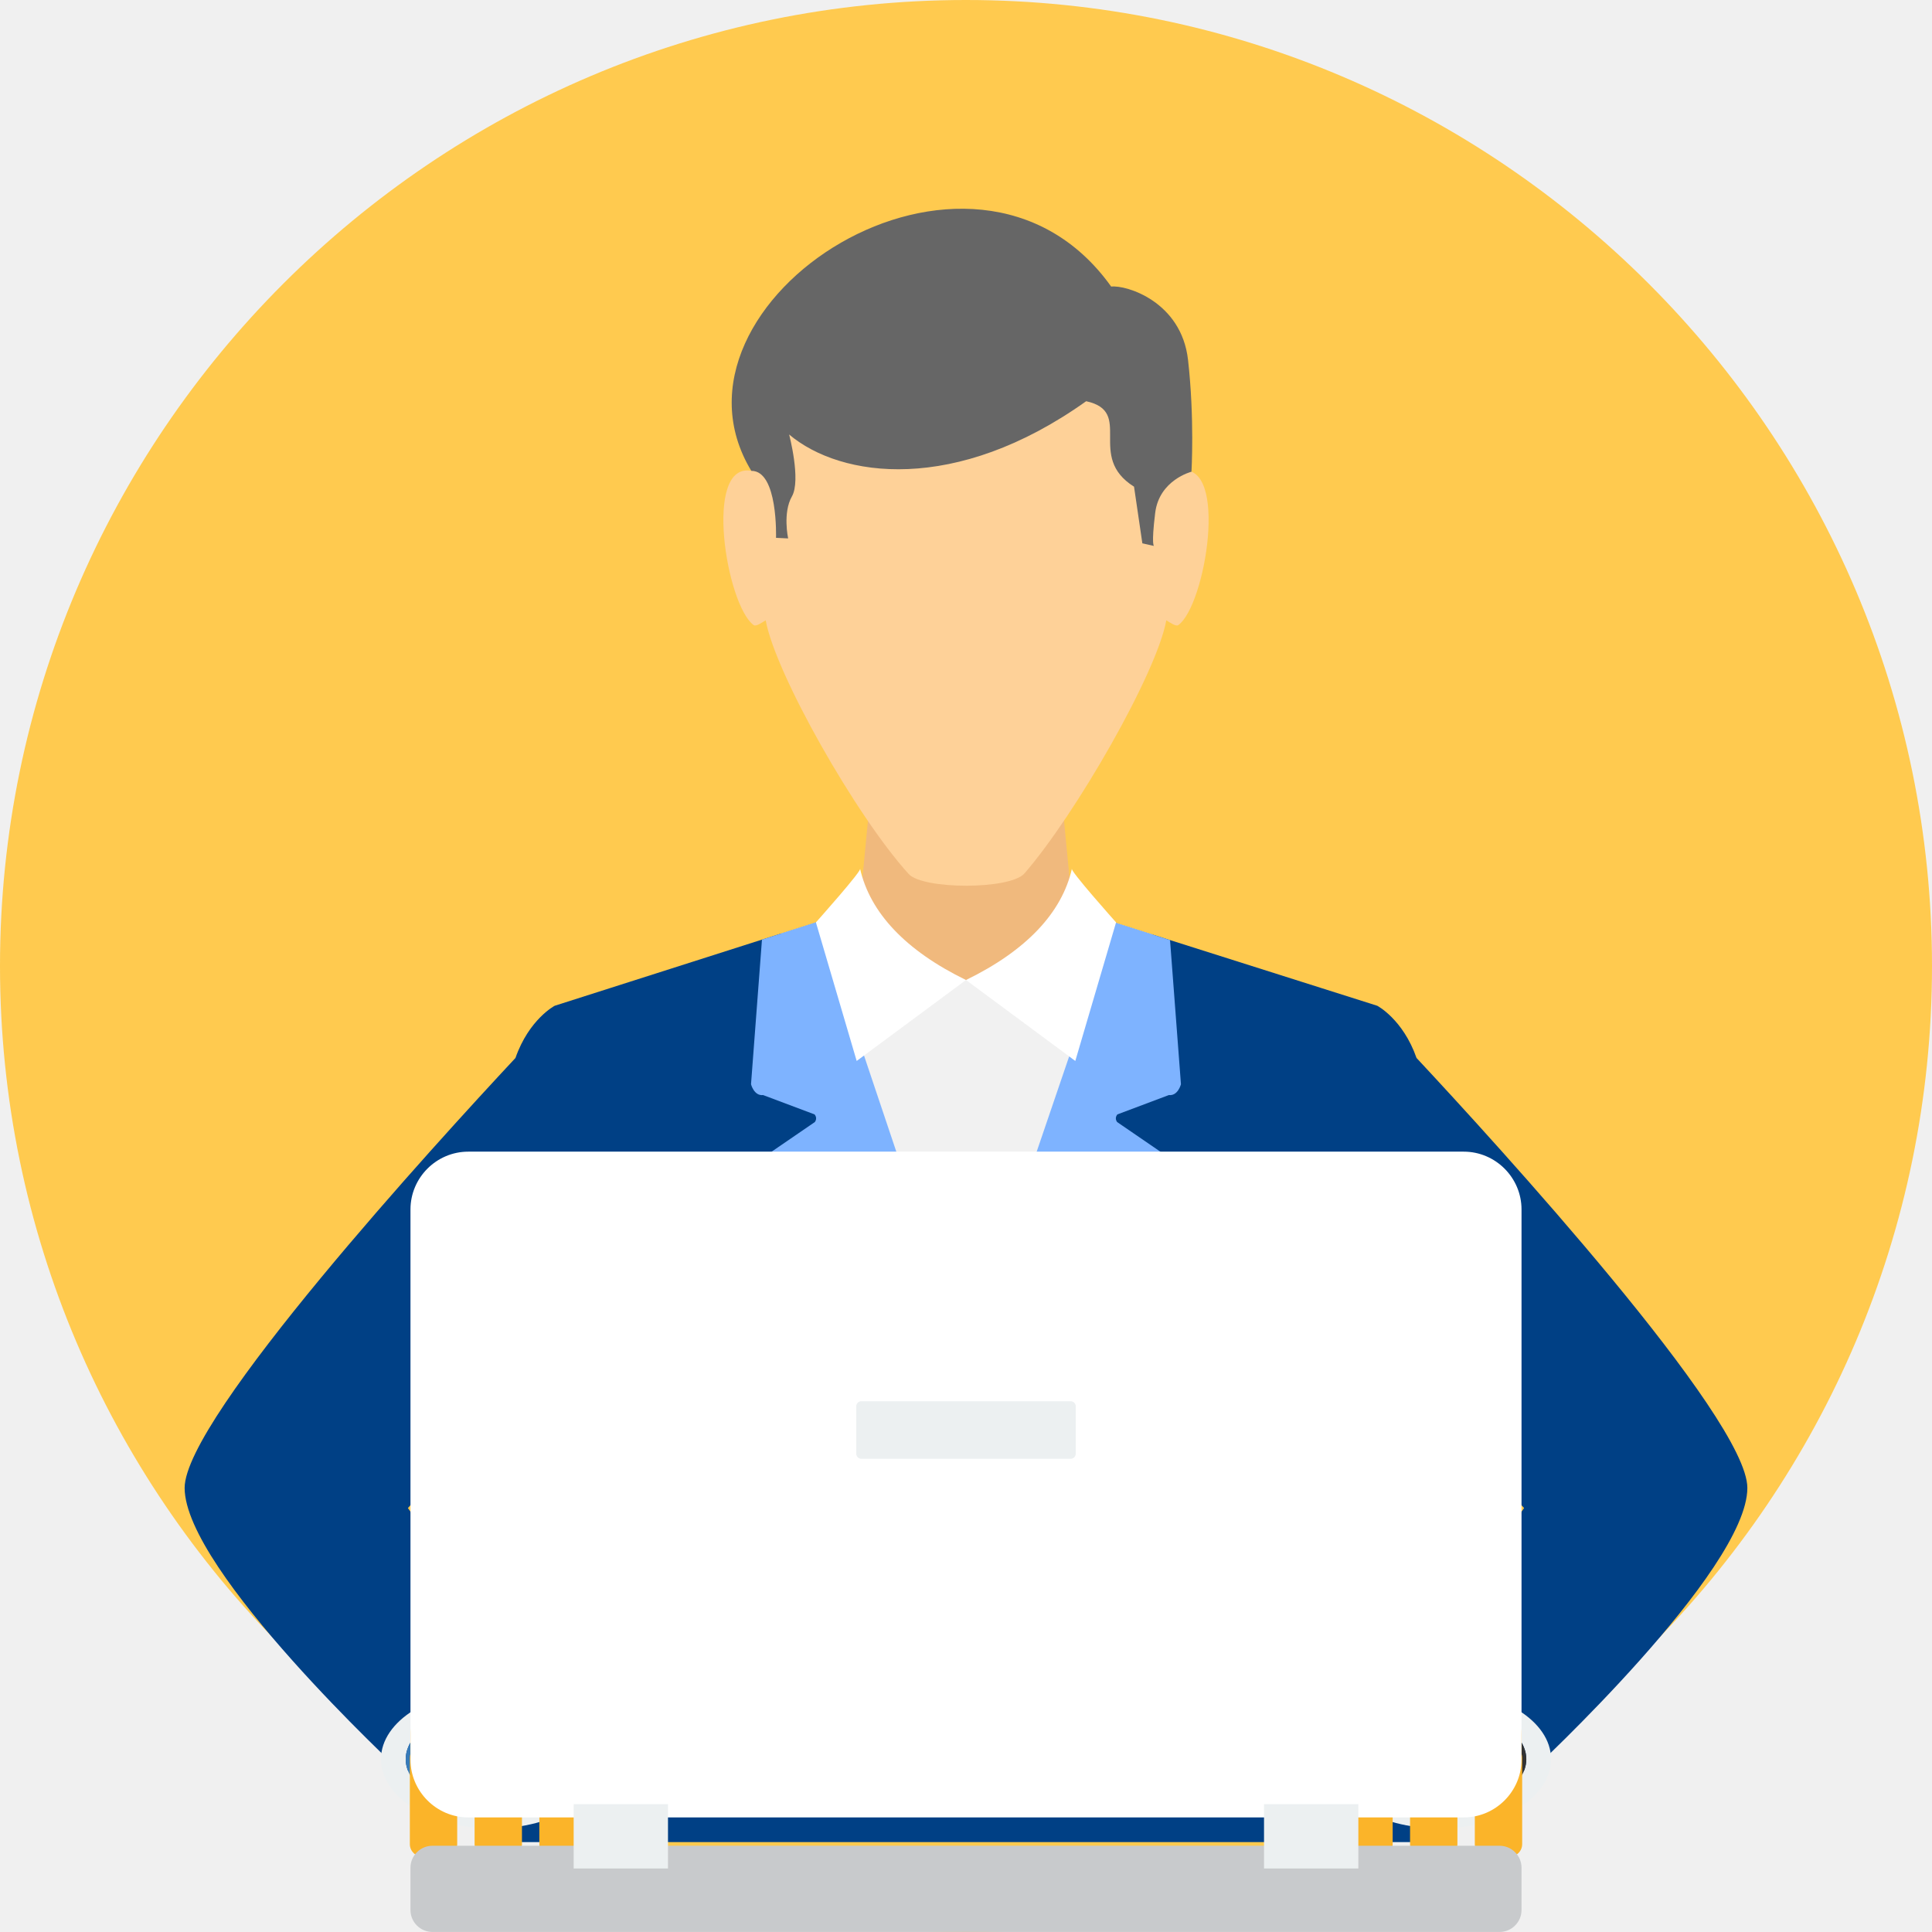
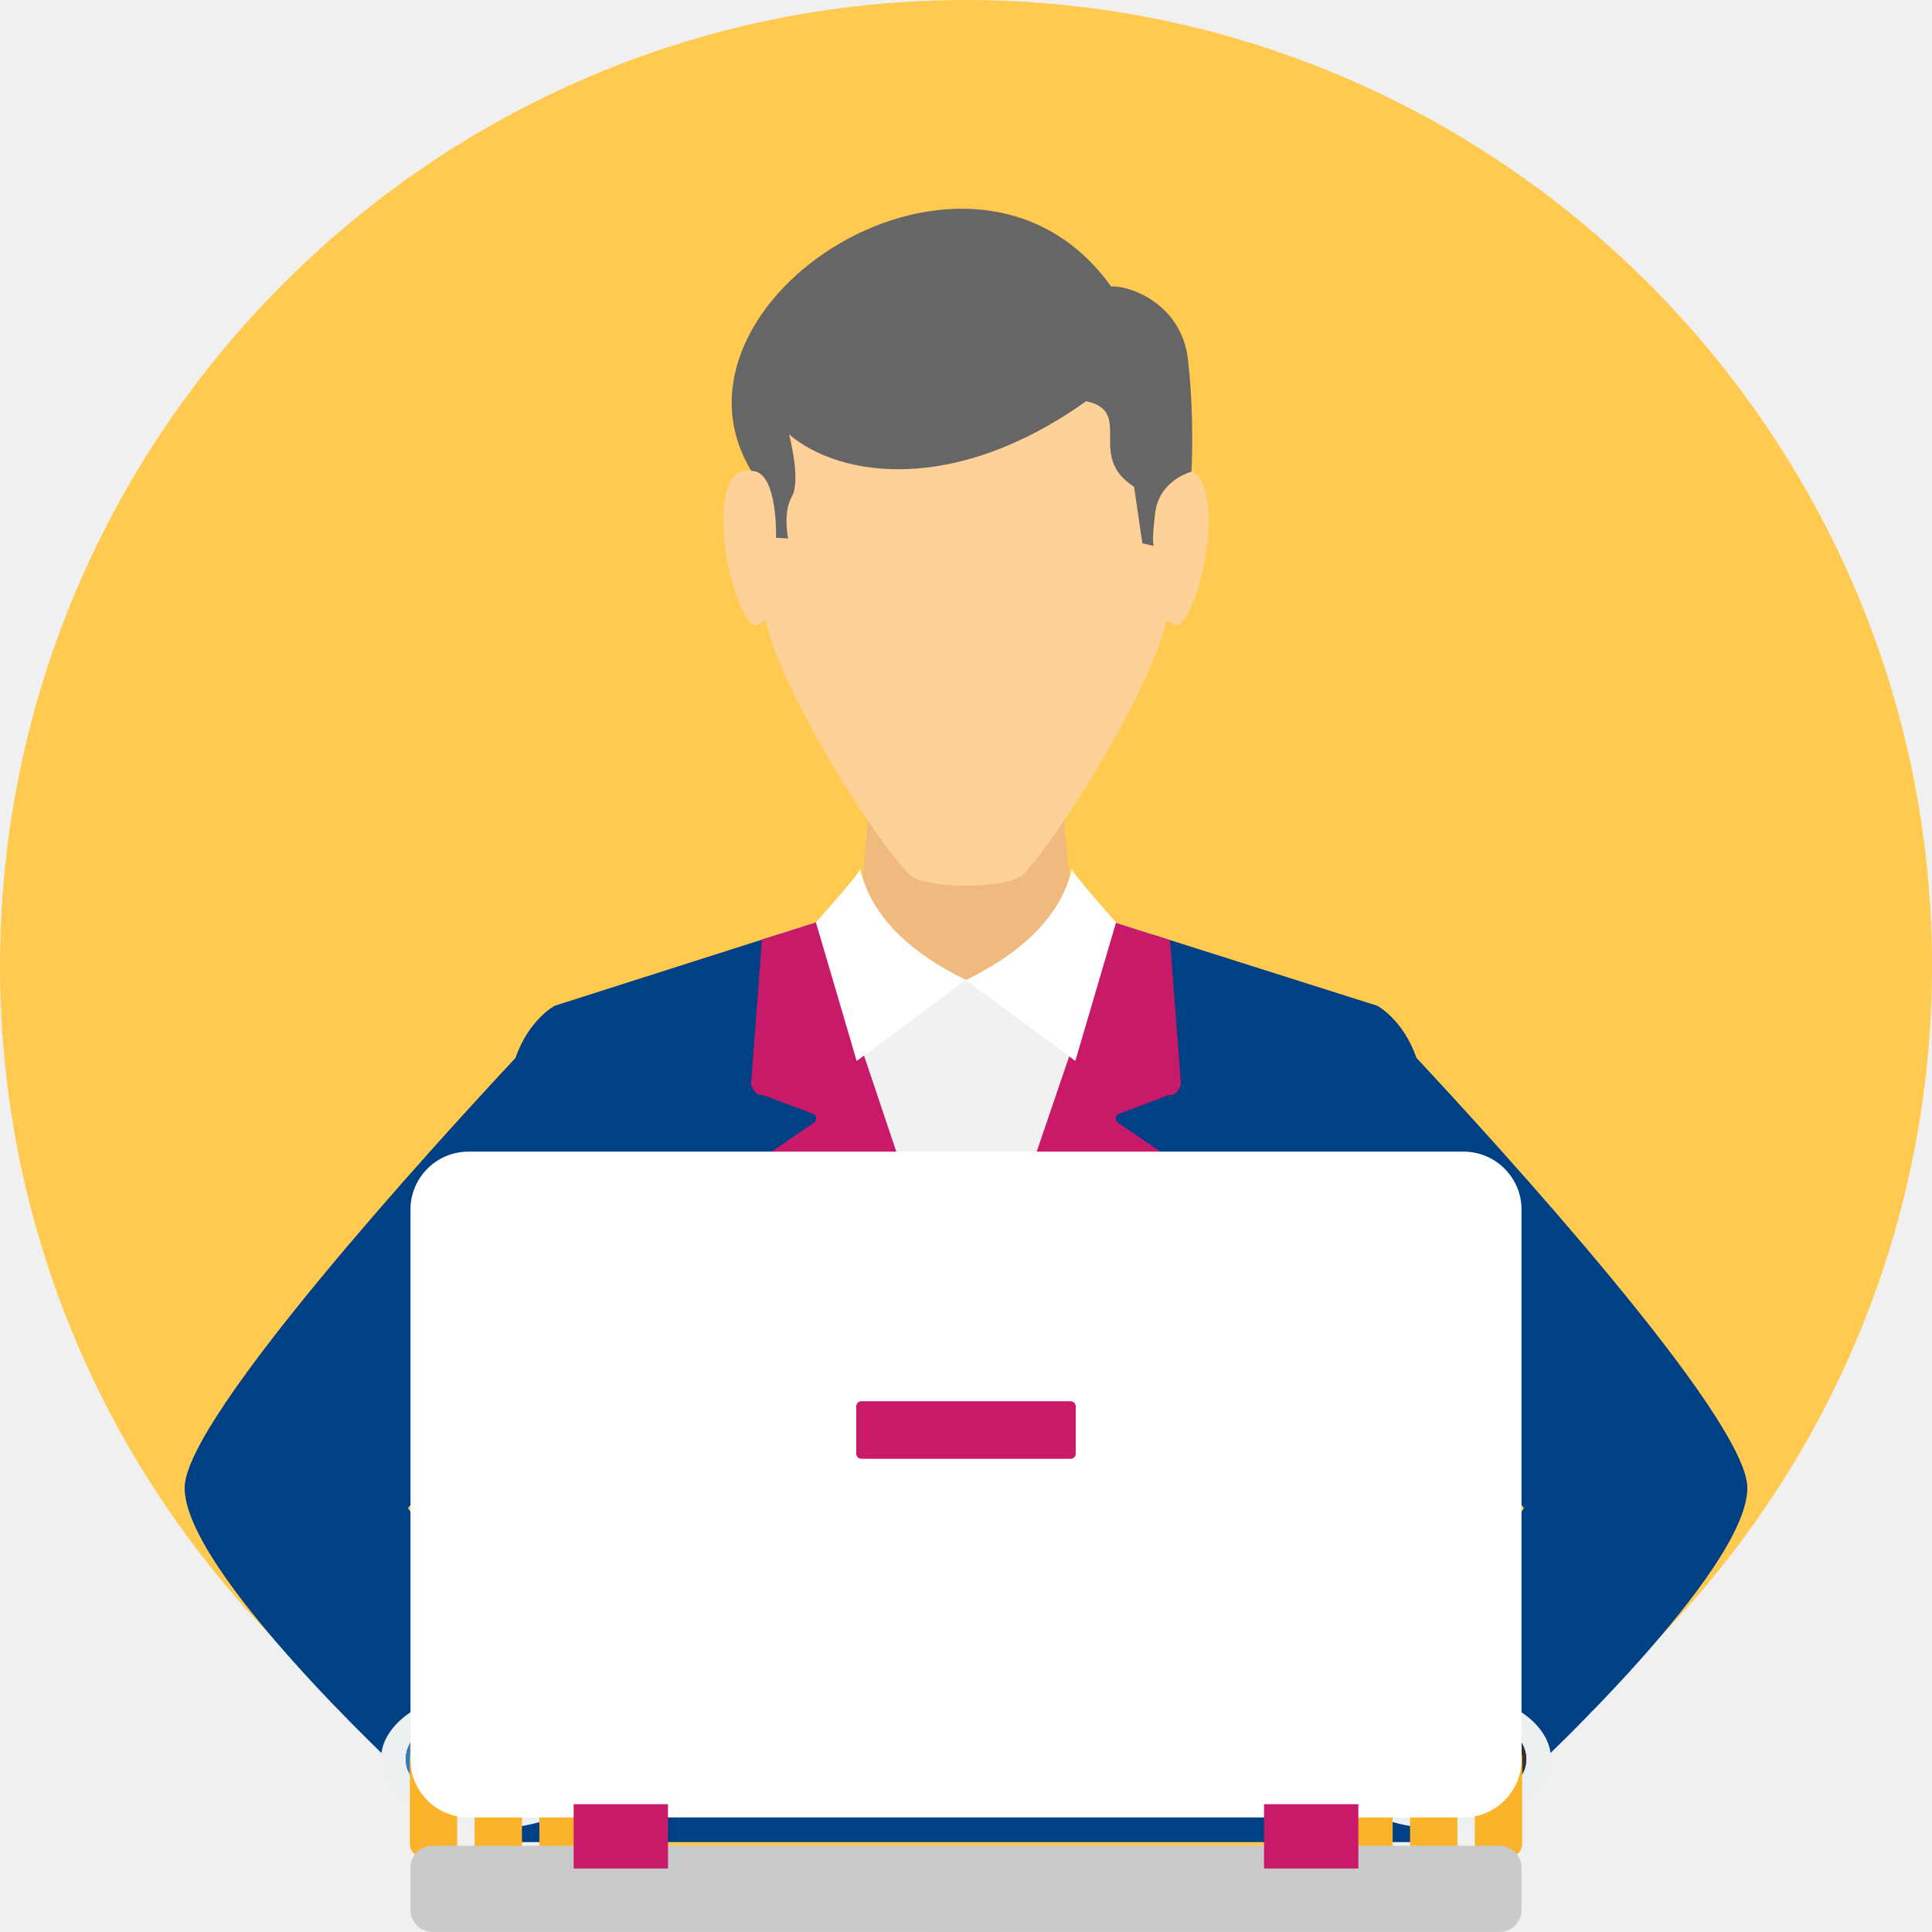
<svg xmlns="http://www.w3.org/2000/svg" version="1.1" id="Layer_1" x="0px" y="0px" viewBox="0 0 512 512" style="enable-background:new 0 0 512 512;" xml:space="preserve">
  <path style="fill:#FFCA4F;" d="M256.001,512C397,512,512,397,512,255.999C512,115,397,0,256.001,0C115.001,0,0,115,0,255.999  C0,397,115.001,512,256.001,512z" />
  <path style="fill:#F0B97D;" d="M232.114,195.655h9.489h28.786h9.49l3.869,40.257l6.872,5.515l14.495,9.226l-49.119,116.022  l-49.117-116.022l14.495-9.226l6.875-5.512L232.114,195.655L232.114,195.655z" />
  <path style="fill:#004085;" d="M217.035,244.188l-70.026,22.349c0,0-6.813,3.547-10.407,13.839  c-20.859,22.349-87.672,95.388-87.672,113.931c0,21.974,57.028,74.9,57.028,74.9h27.068v18.966h122.971h122.973v-18.966h27.07  c0,0,57.027-52.926,57.027-74.9c0-18.548-66.823-91.592-87.675-113.938c-3.599-10.285-10.406-13.831-10.406-13.831l-69.548-22.044  l-5.901,17.307l-33.54-1.628l-33.052,1.605L217.035,244.188L217.035,244.188z M133.026,372.228L133.026,372.228l8.679,34.62  l-1.535,36.574l-7.144-8.176l-24.923-35.601L133.026,372.228L133.026,372.228z M378.97,435.248L378.97,435.248l-7.14,7.734  l-1.538-42.486l8.678-28.272l24.927,27.422L378.97,435.248z" />
  <path style="fill:#F1F1F1;" d="M216.356,244.406l-9.421,3.005l49.061,119.265l49.497-118.996l-10.056-3.186l-24.63,15.221h-29.529  L216.356,244.406L216.356,244.406z" />
-   <path style="fill:#7EB3FF;" d="M217.035,244.188l-15.106,4.822l-2.901,38.325c0,0,0.799,3.15,3.197,2.867l13.632,5.124  c0,0,0.892,0.894,0.094,2.021l-11.667,7.994l40.308,75.966c3.774,0.218,7.577,0.328,11.403,0.328c3.83,0,7.631-0.11,11.404-0.328  l40.308-75.966l-11.666-7.994c-0.798-1.127,0.093-2.021,0.093-2.021l13.631-5.124c2.4,0.283,3.199-2.867,3.199-2.867l-2.894-38.201  l-14.637-4.641l-39.44,115.663L217.035,244.188L217.035,244.188z" />
+   <path style="fill:#c91a69;" d="M217.035,244.188l-15.106,4.822l-2.901,38.325c0,0,0.799,3.15,3.197,2.867l13.632,5.124  c0,0,0.892,0.894,0.094,2.021l-11.667,7.994l40.308,75.966c3.774,0.218,7.577,0.328,11.403,0.328c3.83,0,7.631-0.11,11.404-0.328  l40.308-75.966l-11.666-7.994c-0.798-1.127,0.093-2.021,0.093-2.021l13.631-5.124c2.4,0.283,3.199-2.867,3.199-2.867l-2.894-38.201  l-14.637-4.641l-39.44,115.663L217.035,244.188L217.035,244.188z" />
  <path style="fill:#FED198;" d="M311.625,113.791c0,3.74,1.366,7.404,1.264,10.993c12.8-2.376,6.62,35.643-0.622,40.871  c-0.575,0.415-1.991-0.512-3.185-1.274c-2.512,13.985-23.951,51.349-37.582,67.076c-3.786,4.368-26.934,4.294-30.683,0.167  c-13.962-15.37-35.373-53.178-37.898-67.243c-1.197,0.763-2.612,1.689-3.186,1.274c-7.242-5.228-13.423-43.247-0.623-40.871  c-0.101-3.589,1.262-7.253,1.262-10.993C201.081,84.269,227.83,69.53,256,69.405C284.166,69.53,310.918,84.269,311.625,113.791  L311.625,113.791z" />
  <path style="fill:#666666;" d="M294.474,75.946c4.035-0.469,18.617,3.997,20.366,19.424c1.752,15.428,0.913,29.641,0.913,29.641  s-8.541,2.158-9.617,10.913c-1.074,8.757-0.308,8.757-0.308,8.757l-3.093-0.694l-2.204-15.013  c-12.78-8.007,0.096-19.869-12.687-22.647c-34.522,24.605-64.981,20.395-78.717,8.819c0,0,3.207,12.107,0.734,16.422  c-2.472,4.318-0.996,11.12-0.996,11.12l-3.211-0.156c0,0,0.581-17.828-6.547-17.75C172.026,80.068,257.764,24.523,294.474,75.946  L294.474,75.946z" />
  <g>
    <path style="fill:#FFFFFF;" d="M227.915,230.164c1.003,0.071-11.69,14.279-11.69,14.279l10.804,36.723l28.969-21.454   C240.063,251.953,230.554,241.902,227.915,230.164L227.915,230.164z" />
    <path style="fill:#FFFFFF;" d="M284.083,230.164c-1.001,0.071,11.688,14.279,11.688,14.279l-10.806,36.723l-28.967-21.454   C271.933,251.953,281.443,241.902,284.083,230.164L284.083,230.164z" />
  </g>
  <path style="fill:#ECF0F1;" d="M130.528,447.85c16.332,0,29.569,8.218,29.569,18.354c0,10.135-13.237,18.354-29.569,18.354  s-29.569-8.22-29.569-18.354C100.959,456.068,114.196,447.85,130.528,447.85z M130.528,452.698L130.528,452.698  c-12.71,0-23.01,6.052-23.01,13.506c0,7.458,10.3,13.51,23.01,13.51c12.71,0,23.012-6.052,23.012-13.51  C153.539,458.75,143.238,452.698,130.528,452.698z" />
  <path style="fill:#377BB9;" d="M130.528,479.712c12.674,0,23.012-6.067,23.012-13.506c0-7.44-10.338-13.508-23.012-13.508  c-12.674,0-23.01,6.068-23.01,13.508C107.517,473.644,117.854,479.712,130.528,479.712z" />
  <path style="fill:#FBB429;" d="M121.164,473.92v14.791c0,1.834-1.498,3.335-3.336,3.335h-5.881c-1.835,0-3.336-1.501-3.336-3.335  v-22.889c0-0.35,0.055-0.687,0.156-1.005v-5.039c0-4.283,3.504-7.786,7.788-7.786h48.15c4.283,0,7.784,3.502,7.784,7.786v5.032  c0.105,0.319,0.159,0.659,0.159,1.013v22.889c0,1.834-1.499,3.335-3.336,3.335h-5.88c-1.836,0-3.336-1.501-3.336-3.335v-14.791  h-4.61v14.791c0,1.834-1.498,3.335-3.336,3.335h-5.881c-1.836,0-3.336-1.501-3.336-3.335v-14.791h-4.608v14.791  c0,1.834-1.501,3.335-3.336,3.335h-5.881c-1.838,0-3.336-1.501-3.336-3.335v-14.791L121.164,473.92L121.164,473.92z" />
  <path style="fill:#ECF0F1;" d="M381.475,447.85c-16.329,0-29.568,8.218-29.568,18.354c0,10.135,13.238,18.354,29.568,18.354  c16.332,0,29.571-8.22,29.571-18.354C411.046,456.068,397.806,447.85,381.475,447.85z M381.475,452.698L381.475,452.698  c12.71,0,23.012,6.052,23.012,13.506c0,7.458-10.301,13.51-23.012,13.51c-12.71,0-23.009-6.052-23.009-13.51  C358.465,458.75,368.764,452.698,381.475,452.698z" />
  <path style="fill:#333333;" d="M381.477,479.712c12.673,0,23.012-6.067,23.012-13.506c0-7.44-10.339-13.508-23.012-13.508  c-12.674,0-23.01,6.068-23.01,13.508C358.466,473.644,368.803,479.712,381.477,479.712z" />
  <path style="fill:#FBB429;" d="M390.84,473.92v14.791c0,1.834,1.498,3.335,3.336,3.335h5.881c1.837,0,3.335-1.501,3.335-3.335  v-22.889c0-0.35-0.055-0.687-0.156-1.005v-5.039c0-4.283-3.502-7.786-7.786-7.786h-48.151c-4.283,0-7.786,3.502-7.786,7.786v5.032  c-0.105,0.319-0.158,0.659-0.158,1.013v22.889c0,1.834,1.498,3.335,3.335,3.335h5.882c1.834,0,3.335-1.501,3.335-3.335v-14.791  h4.609v14.791c0,1.834,1.501,3.335,3.336,3.335h5.881c1.838,0,3.336-1.501,3.336-3.335v-14.791h4.61v14.791  c0,1.834,1.499,3.335,3.336,3.335h5.881c1.835,0,3.333-1.501,3.333-3.335v-14.791L390.84,473.92L390.84,473.92z" />
  <path style="fill:#FFFFFF;" d="M124.098,305.199h263.804c8.425,0,15.317,6.893,15.317,15.315v145.802  c0,8.423-6.892,15.318-15.317,15.318H124.098c-8.425,0-15.318-6.895-15.318-15.318V320.514  C108.78,312.092,115.673,305.199,124.098,305.199z" />
  <path style="fill:#C8CACC;" d="M114.592,489.147h282.816c3.197,0,5.812,2.616,5.812,5.817v11.21c0,3.202-2.616,5.815-5.812,5.815  H114.592c-3.198,0-5.814-2.613-5.814-5.815v-11.21C108.778,491.763,111.394,489.147,114.592,489.147z" />
  <g>
-     <path style="fill:#ECF0F1;" d="M152.027,478.126h24.998v17.044h-24.998V478.126z M334.979,478.126L334.979,478.126h24.998v17.044   h-24.998V478.126z" />
-     <path style="fill:#ECF0F1;" d="M228.266,371.341h55.466c0.745,0,1.351,0.606,1.351,1.351v12.556c0,0.744-0.606,1.349-1.351,1.349   h-55.466c-0.744,0-1.349-0.605-1.349-1.349v-12.556C226.918,371.947,227.522,371.341,228.266,371.341z" />
+     <path style="fill:#c91a69;" d="M152.027,478.126h24.998v17.044h-24.998V478.126z M334.979,478.126L334.979,478.126h24.998v17.044   h-24.998V478.126z" />
+     <path style="fill:#c91a69;" d="M228.266,371.341h55.466c0.745,0,1.351,0.606,1.351,1.351v12.556c0,0.744-0.606,1.349-1.351,1.349   h-55.466c-0.744,0-1.349-0.605-1.349-1.349v-12.556C226.918,371.947,227.522,371.341,228.266,371.341z" />
  </g>
  <g>
</g>
  <g>
</g>
  <g>
</g>
  <g>
</g>
  <g>
</g>
  <g>
</g>
  <g>
</g>
  <g>
</g>
  <g>
</g>
  <g>
</g>
  <g>
</g>
  <g>
</g>
  <g>
</g>
  <g>
</g>
  <g>
</g>
</svg>
